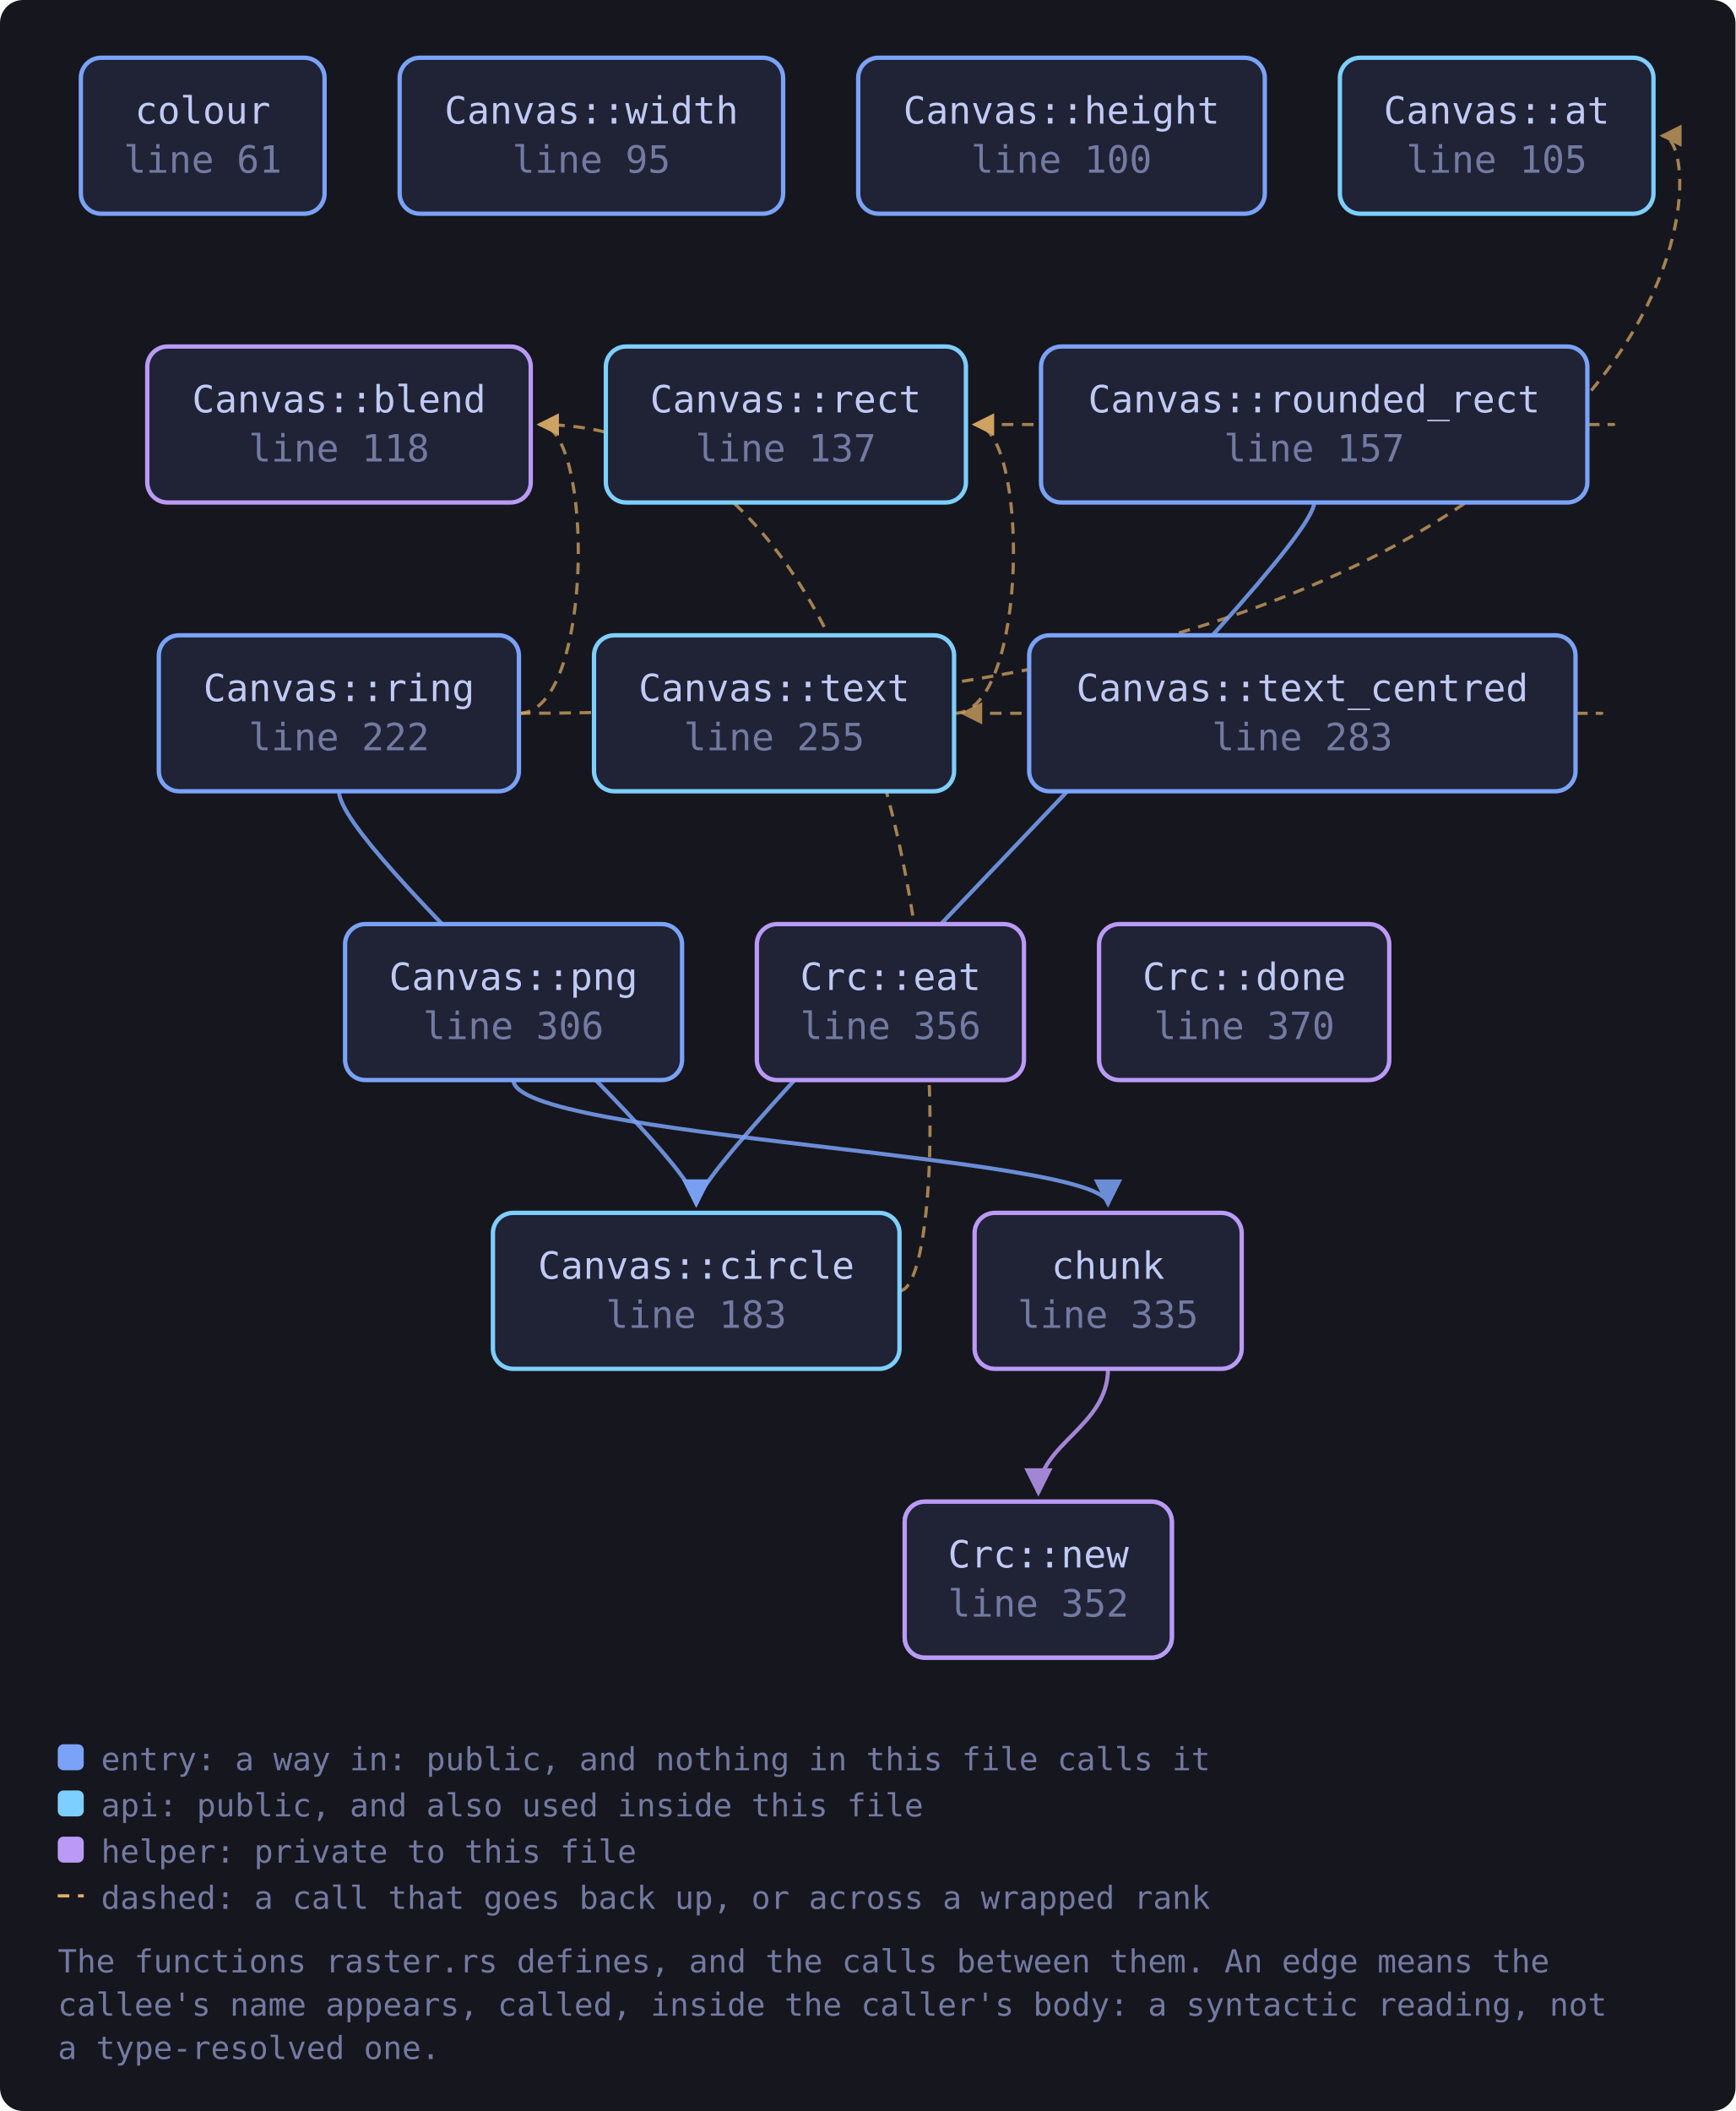
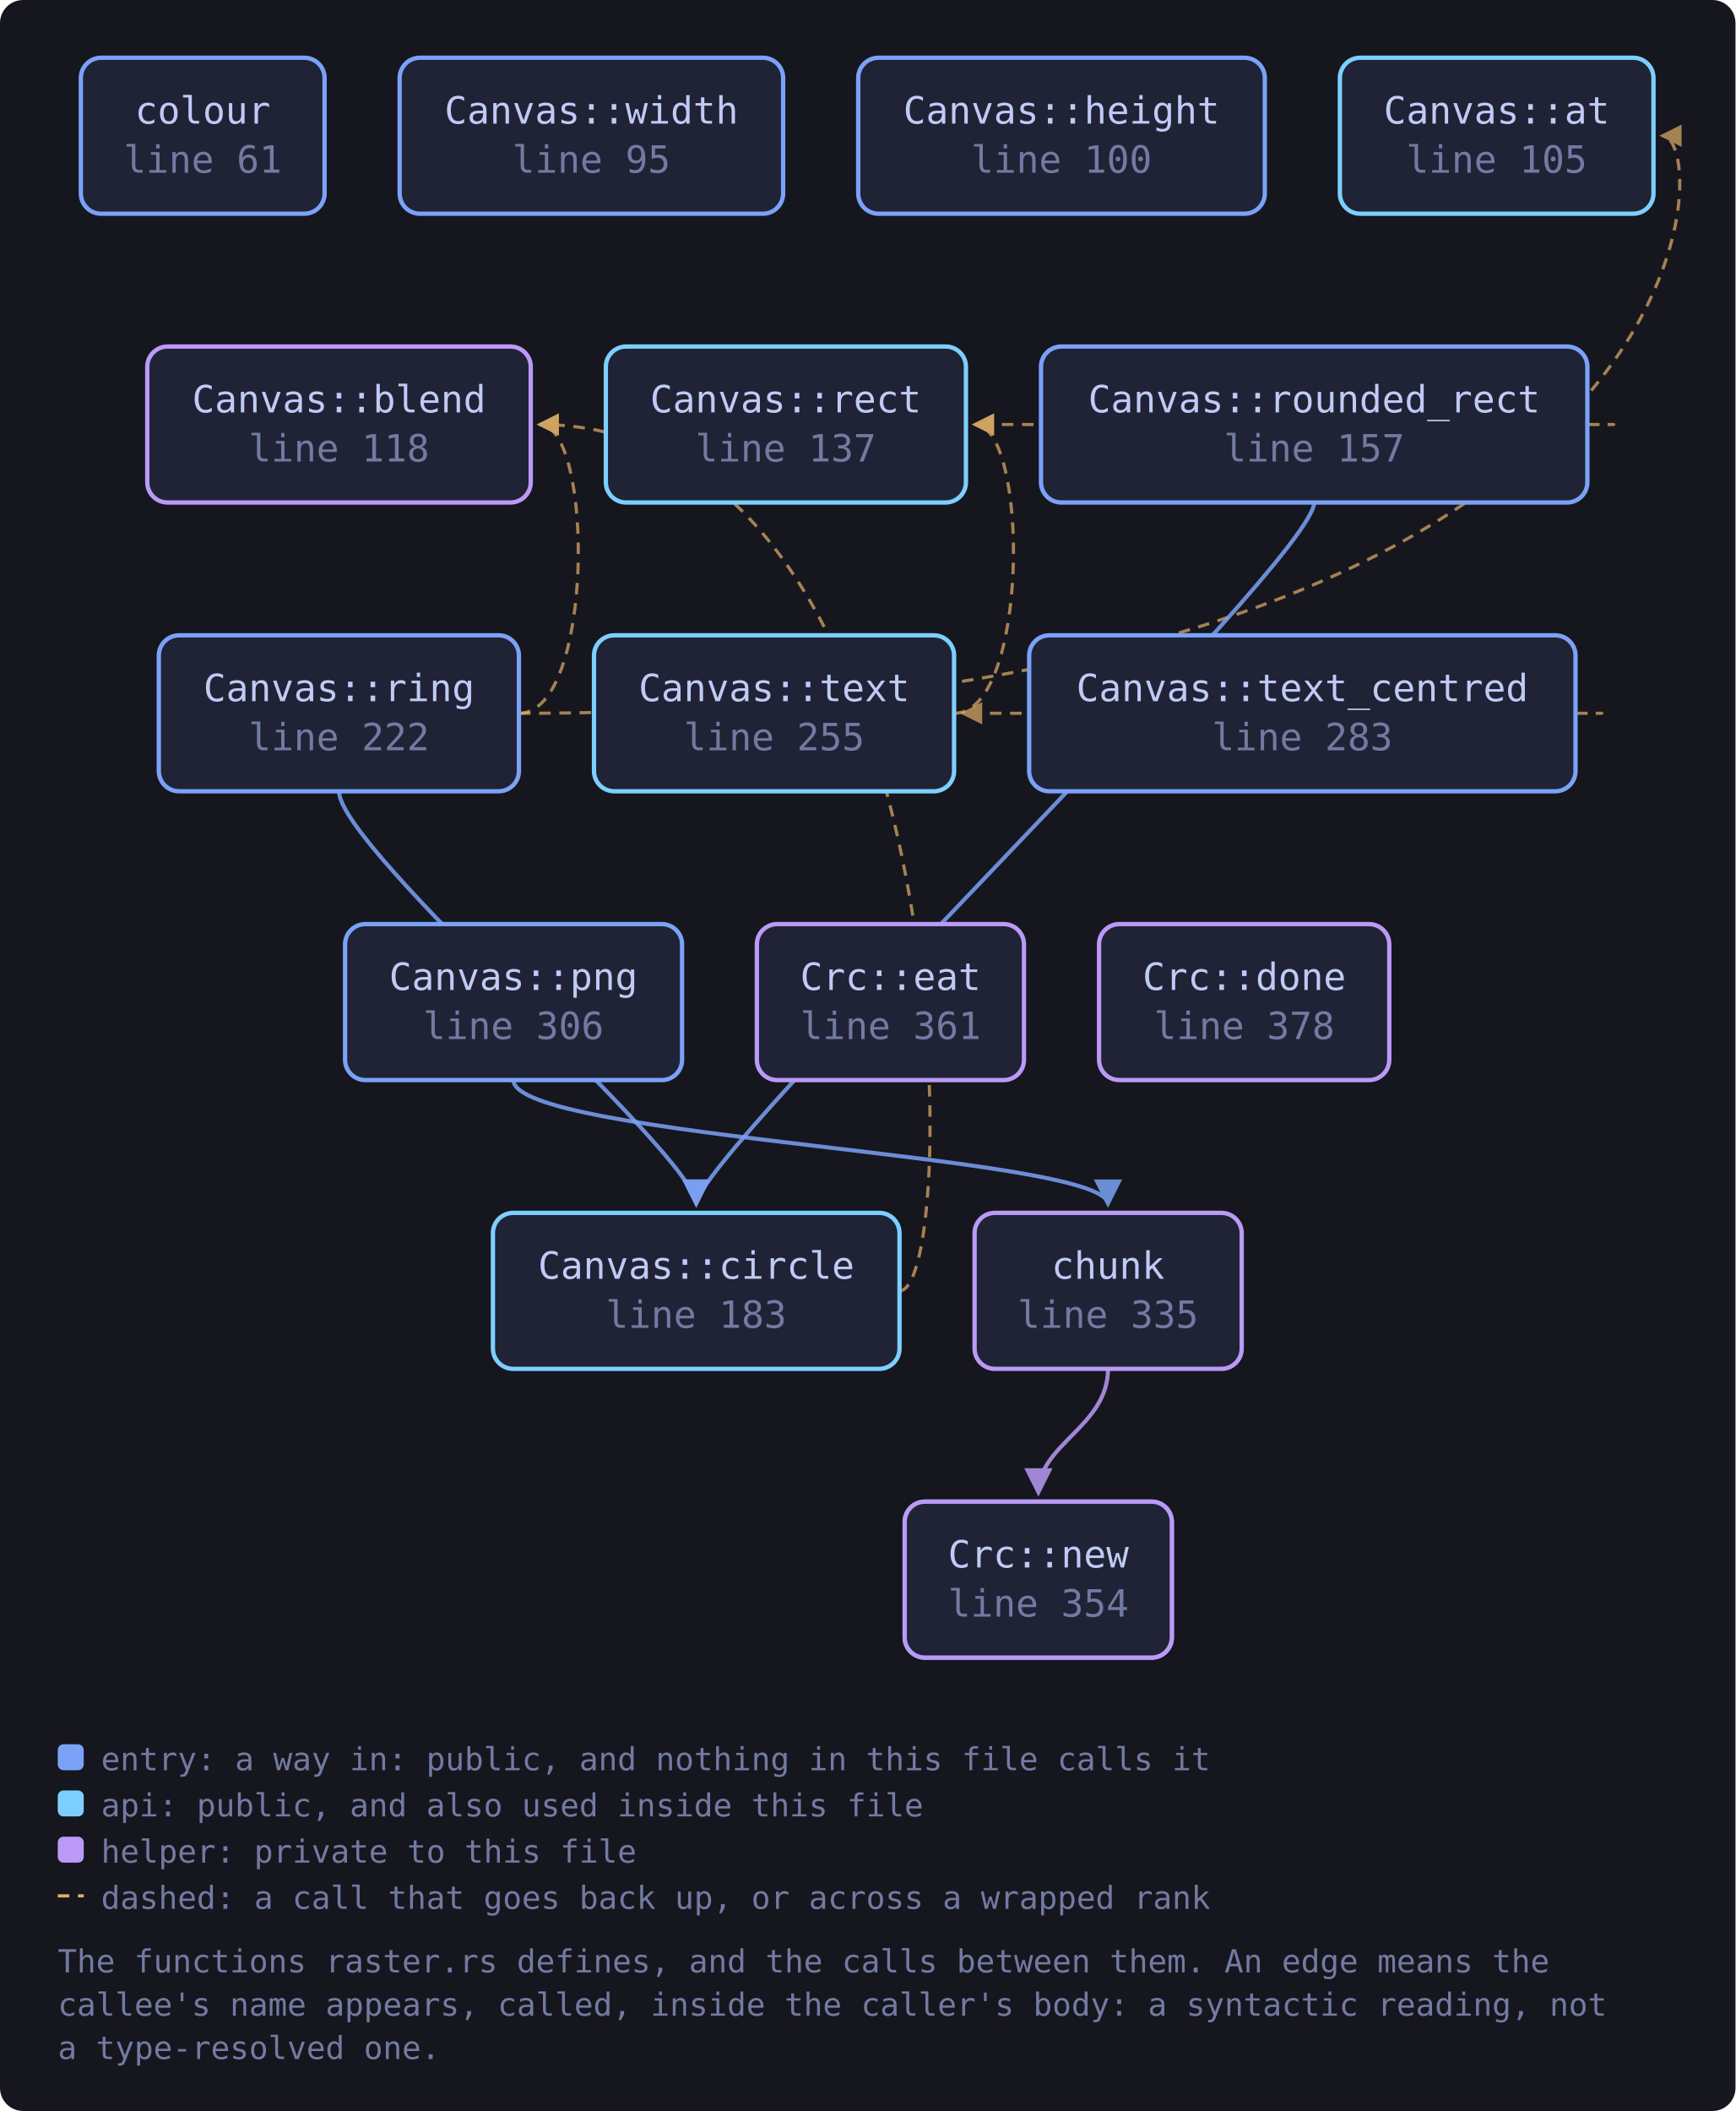
<svg xmlns="http://www.w3.org/2000/svg" viewBox="0 0 601 731" width="601" height="731" style="max-width:100%;height:auto" role="img" aria-label="flowchart">
  <defs>
    <marker id="a-muted" viewBox="0 0 8 8" refX="7" refY="4" markerWidth="7" markerHeight="7" orient="auto-start-reverse">
      <path d="M0 0 L8 4 L0 8 z" fill="var(--muted, #737aa2)" />
    </marker>
    <marker id="a-warn" viewBox="0 0 8 8" refX="7" refY="4" markerWidth="7" markerHeight="7" orient="auto-start-reverse">
      <path d="M0 0 L8 4 L0 8 z" fill="var(--warn, #e0af68)" />
    </marker>
    <marker id="a-accent" viewBox="0 0 8 8" refX="7" refY="4" markerWidth="7" markerHeight="7" orient="auto-start-reverse">
      <path d="M0 0 L8 4 L0 8 z" fill="var(--accent, #7aa2f7)" />
    </marker>
    <marker id="a-cyan" viewBox="0 0 8 8" refX="7" refY="4" markerWidth="7" markerHeight="7" orient="auto-start-reverse">
      <path d="M0 0 L8 4 L0 8 z" fill="var(--cyan, #7dcfff)" />
    </marker>
    <marker id="a-accent-2" viewBox="0 0 8 8" refX="7" refY="4" markerWidth="7" markerHeight="7" orient="auto-start-reverse">
      <path d="M0 0 L8 4 L0 8 z" fill="var(--accent-2, #bb9af7)" />
    </marker>
  </defs>
  <rect x="0" y="0" width="601" height="731" fill="var(--bg-inset, #16161e)" rx="8" />
  <path d="M383.7 474.0 C 383.7 494.0, 359.6 500.0, 359.6 517.0" fill="none" stroke="var(--accent-2, #bb9af7)" stroke-width="1.4" opacity="0.85" marker-end="url(#a-accent-2)" />
  <path d="M311.5 447.0 C 333.5 447.0, 333.5 147.0, 186.8 147.0" fill="none" stroke="var(--warn, #e0af68)" stroke-width="1.1" opacity="0.7" stroke-dasharray="4 3" marker-end="url(#a-warn)" />
  <path d="M177.8 374.0 C 177.8 394.0, 383.7 400.0, 383.7 417.0" fill="none" stroke="var(--accent, #7aa2f7)" stroke-width="1.4" opacity="0.85" marker-end="url(#a-accent)" />
  <path d="M179.7 247.0 C 594.6 247.0, 594.6 47.0, 575.6 47.0" fill="none" stroke="var(--warn, #e0af68)" stroke-width="1.1" opacity="0.7" stroke-dasharray="4 3" marker-end="url(#a-warn)" />
  <path d="M179.7 247.0 C 205.8 247.0, 205.8 147.0, 186.8 147.0" fill="none" stroke="var(--warn, #e0af68)" stroke-width="1.1" opacity="0.7" stroke-dasharray="4 3" marker-end="url(#a-warn)" />
  <path d="M117.4 274.0 C 117.4 294.0, 241.1 400.0, 241.1 417.0" fill="none" stroke="var(--accent, #7aa2f7)" stroke-width="1.4" opacity="0.85" marker-end="url(#a-accent)" />
  <path d="M455.1 174.0 C 455.1 194.0, 241.1 400.0, 241.1 417.0" fill="none" stroke="var(--accent, #7aa2f7)" stroke-width="1.4" opacity="0.85" marker-end="url(#a-accent)" />
  <path d="M549.7 147.0 C 571.7 147.0, 571.7 147.0, 337.5 147.0" fill="none" stroke="var(--warn, #e0af68)" stroke-width="1.1" opacity="0.7" stroke-dasharray="4 3" marker-end="url(#a-warn)" />
  <path d="M330.4 247.0 C 356.5 247.0, 356.5 147.0, 337.5 147.0" fill="none" stroke="var(--warn, #e0af68)" stroke-width="1.1" opacity="0.7" stroke-dasharray="4 3" marker-end="url(#a-warn)" />
  <path d="M545.6 247.0 C 567.6 247.0, 567.6 247.0, 333.4 247.0" fill="none" stroke="var(--warn, #e0af68)" stroke-width="1.1" opacity="0.7" stroke-dasharray="4 3" marker-end="url(#a-warn)" />
  <a href="https://github.com/tilas01/veilvoice/blob/main/crates/veilvoice-video/src/raster.rs#L61" target="_blank" rel="noopener noreferrer">
    <rect x="28.0" y="20.0" width="84.4" height="54.0" rx="7" fill="var(--bg-soft, #1f2335)" stroke="var(--accent, #7aa2f7)" stroke-width="1.5" />
    <text x="70.2" y="42.8" font-family="ui-monospace, SFMono-Regular, Menlo, Consolas, monospace" font-size="13" fill="var(--fg, #c0caf5)" text-anchor="middle">colour</text>
    <text x="70.2" y="59.8" font-family="ui-monospace, SFMono-Regular, Menlo, Consolas, monospace" font-size="13" fill="var(--muted, #737aa2)" text-anchor="middle">line 61</text>
  </a>
  <a href="https://github.com/tilas01/veilvoice/blob/main/crates/veilvoice-video/src/raster.rs#L82" target="_blank" rel="noopener noreferrer">
    <rect x="313.3" y="520.0" width="92.5" height="54.0" rx="7" fill="var(--bg-soft, #1f2335)" stroke="var(--cyan, #7dcfff)" stroke-width="1.5" />
    <text x="359.6" y="542.8" font-family="ui-monospace, SFMono-Regular, Menlo, Consolas, monospace" font-size="13" fill="var(--fg, #c0caf5)" text-anchor="middle">Canvas::new</text>
    <text x="359.6" y="559.8" font-family="ui-monospace, SFMono-Regular, Menlo, Consolas, monospace" font-size="13" fill="var(--muted, #737aa2)" text-anchor="middle">line 82</text>
  </a>
  <a href="https://github.com/tilas01/veilvoice/blob/main/crates/veilvoice-video/src/raster.rs#L95" target="_blank" rel="noopener noreferrer">
    <rect x="138.4" y="20.0" width="132.8" height="54.0" rx="7" fill="var(--bg-soft, #1f2335)" stroke="var(--accent, #7aa2f7)" stroke-width="1.5" />
    <text x="204.8" y="42.8" font-family="ui-monospace, SFMono-Regular, Menlo, Consolas, monospace" font-size="13" fill="var(--fg, #c0caf5)" text-anchor="middle">Canvas::width</text>
    <text x="204.8" y="59.8" font-family="ui-monospace, SFMono-Regular, Menlo, Consolas, monospace" font-size="13" fill="var(--muted, #737aa2)" text-anchor="middle">line 95</text>
  </a>
  <a href="https://github.com/tilas01/veilvoice/blob/main/crates/veilvoice-video/src/raster.rs#L100" target="_blank" rel="noopener noreferrer">
    <rect x="297.2" y="20.0" width="140.8" height="54.0" rx="7" fill="var(--bg-soft, #1f2335)" stroke="var(--accent, #7aa2f7)" stroke-width="1.5" />
    <text x="367.6" y="42.8" font-family="ui-monospace, SFMono-Regular, Menlo, Consolas, monospace" font-size="13" fill="var(--fg, #c0caf5)" text-anchor="middle">Canvas::height</text>
    <text x="367.6" y="59.8" font-family="ui-monospace, SFMono-Regular, Menlo, Consolas, monospace" font-size="13" fill="var(--muted, #737aa2)" text-anchor="middle">line 100</text>
  </a>
  <a href="https://github.com/tilas01/veilvoice/blob/main/crates/veilvoice-video/src/raster.rs#L105" target="_blank" rel="noopener noreferrer">
    <rect x="464.0" y="20.0" width="108.6" height="54.0" rx="7" fill="var(--bg-soft, #1f2335)" stroke="var(--cyan, #7dcfff)" stroke-width="1.5" />
    <text x="518.3" y="42.8" font-family="ui-monospace, SFMono-Regular, Menlo, Consolas, monospace" font-size="13" fill="var(--fg, #c0caf5)" text-anchor="middle">Canvas::at</text>
    <text x="518.3" y="59.8" font-family="ui-monospace, SFMono-Regular, Menlo, Consolas, monospace" font-size="13" fill="var(--muted, #737aa2)" text-anchor="middle">line 105</text>
  </a>
  <a href="https://github.com/tilas01/veilvoice/blob/main/crates/veilvoice-video/src/raster.rs#L118" target="_blank" rel="noopener noreferrer">
    <rect x="51.0" y="120.0" width="132.8" height="54.0" rx="7" fill="var(--bg-soft, #1f2335)" stroke="var(--accent-2, #bb9af7)" stroke-width="1.5" />
    <text x="117.4" y="142.8" font-family="ui-monospace, SFMono-Regular, Menlo, Consolas, monospace" font-size="13" fill="var(--fg, #c0caf5)" text-anchor="middle">Canvas::blend</text>
    <text x="117.4" y="159.8" font-family="ui-monospace, SFMono-Regular, Menlo, Consolas, monospace" font-size="13" fill="var(--muted, #737aa2)" text-anchor="middle">line 118</text>
  </a>
  <a href="https://github.com/tilas01/veilvoice/blob/main/crates/veilvoice-video/src/raster.rs#L137" target="_blank" rel="noopener noreferrer">
    <rect x="209.8" y="120.0" width="124.7" height="54.0" rx="7" fill="var(--bg-soft, #1f2335)" stroke="var(--cyan, #7dcfff)" stroke-width="1.5" />
    <text x="272.1" y="142.8" font-family="ui-monospace, SFMono-Regular, Menlo, Consolas, monospace" font-size="13" fill="var(--fg, #c0caf5)" text-anchor="middle">Canvas::rect</text>
    <text x="272.1" y="159.8" font-family="ui-monospace, SFMono-Regular, Menlo, Consolas, monospace" font-size="13" fill="var(--muted, #737aa2)" text-anchor="middle">line 137</text>
  </a>
  <a href="https://github.com/tilas01/veilvoice/blob/main/crates/veilvoice-video/src/raster.rs#L157" target="_blank" rel="noopener noreferrer">
    <rect x="360.5" y="120.0" width="189.2" height="54.0" rx="7" fill="var(--bg-soft, #1f2335)" stroke="var(--accent, #7aa2f7)" stroke-width="1.5" />
    <text x="455.1" y="142.8" font-family="ui-monospace, SFMono-Regular, Menlo, Consolas, monospace" font-size="13" fill="var(--fg, #c0caf5)" text-anchor="middle">Canvas::rounded_rect</text>
    <text x="455.1" y="159.8" font-family="ui-monospace, SFMono-Regular, Menlo, Consolas, monospace" font-size="13" fill="var(--muted, #737aa2)" text-anchor="middle">line 157</text>
  </a>
  <a href="https://github.com/tilas01/veilvoice/blob/main/crates/veilvoice-video/src/raster.rs#L183" target="_blank" rel="noopener noreferrer">
    <rect x="170.7" y="420.0" width="140.8" height="54.0" rx="7" fill="var(--bg-soft, #1f2335)" stroke="var(--cyan, #7dcfff)" stroke-width="1.5" />
    <text x="241.1" y="442.8" font-family="ui-monospace, SFMono-Regular, Menlo, Consolas, monospace" font-size="13" fill="var(--fg, #c0caf5)" text-anchor="middle">Canvas::circle</text>
    <text x="241.1" y="459.8" font-family="ui-monospace, SFMono-Regular, Menlo, Consolas, monospace" font-size="13" fill="var(--muted, #737aa2)" text-anchor="middle">line 183</text>
  </a>
  <a href="https://github.com/tilas01/veilvoice/blob/main/crates/veilvoice-video/src/raster.rs#L222" target="_blank" rel="noopener noreferrer">
    <rect x="55.0" y="220.0" width="124.7" height="54.0" rx="7" fill="var(--bg-soft, #1f2335)" stroke="var(--accent, #7aa2f7)" stroke-width="1.5" />
    <text x="117.4" y="242.8" font-family="ui-monospace, SFMono-Regular, Menlo, Consolas, monospace" font-size="13" fill="var(--fg, #c0caf5)" text-anchor="middle">Canvas::ring</text>
    <text x="117.4" y="259.8" font-family="ui-monospace, SFMono-Regular, Menlo, Consolas, monospace" font-size="13" fill="var(--muted, #737aa2)" text-anchor="middle">line 222</text>
  </a>
  <a href="https://github.com/tilas01/veilvoice/blob/main/crates/veilvoice-video/src/raster.rs#L255" target="_blank" rel="noopener noreferrer">
    <rect x="205.7" y="220.0" width="124.7" height="54.0" rx="7" fill="var(--bg-soft, #1f2335)" stroke="var(--cyan, #7dcfff)" stroke-width="1.5" />
    <text x="268.1" y="242.8" font-family="ui-monospace, SFMono-Regular, Menlo, Consolas, monospace" font-size="13" fill="var(--fg, #c0caf5)" text-anchor="middle">Canvas::text</text>
    <text x="268.1" y="259.8" font-family="ui-monospace, SFMono-Regular, Menlo, Consolas, monospace" font-size="13" fill="var(--muted, #737aa2)" text-anchor="middle">line 255</text>
  </a>
  <a href="https://github.com/tilas01/veilvoice/blob/main/crates/veilvoice-video/src/raster.rs#L283" target="_blank" rel="noopener noreferrer">
    <rect x="356.4" y="220.0" width="189.2" height="54.0" rx="7" fill="var(--bg-soft, #1f2335)" stroke="var(--accent, #7aa2f7)" stroke-width="1.5" />
    <text x="451.0" y="242.8" font-family="ui-monospace, SFMono-Regular, Menlo, Consolas, monospace" font-size="13" fill="var(--fg, #c0caf5)" text-anchor="middle">Canvas::text_centred</text>
    <text x="451.0" y="259.8" font-family="ui-monospace, SFMono-Regular, Menlo, Consolas, monospace" font-size="13" fill="var(--muted, #737aa2)" text-anchor="middle">line 283</text>
  </a>
  <a href="https://github.com/tilas01/veilvoice/blob/main/crates/veilvoice-video/src/raster.rs#L306" target="_blank" rel="noopener noreferrer">
    <rect x="119.5" y="320.0" width="116.7" height="54.0" rx="7" fill="var(--bg-soft, #1f2335)" stroke="var(--accent, #7aa2f7)" stroke-width="1.5" />
    <text x="177.8" y="342.8" font-family="ui-monospace, SFMono-Regular, Menlo, Consolas, monospace" font-size="13" fill="var(--fg, #c0caf5)" text-anchor="middle">Canvas::png</text>
    <text x="177.8" y="359.8" font-family="ui-monospace, SFMono-Regular, Menlo, Consolas, monospace" font-size="13" fill="var(--muted, #737aa2)" text-anchor="middle">line 306</text>
  </a>
  <a href="https://github.com/tilas01/veilvoice/blob/main/crates/veilvoice-video/src/raster.rs#L335" target="_blank" rel="noopener noreferrer">
    <rect x="337.5" y="420.0" width="92.5" height="54.0" rx="7" fill="var(--bg-soft, #1f2335)" stroke="var(--accent-2, #bb9af7)" stroke-width="1.5" />
    <text x="383.7" y="442.8" font-family="ui-monospace, SFMono-Regular, Menlo, Consolas, monospace" font-size="13" fill="var(--fg, #c0caf5)" text-anchor="middle">chunk</text>
    <text x="383.7" y="459.8" font-family="ui-monospace, SFMono-Regular, Menlo, Consolas, monospace" font-size="13" fill="var(--muted, #737aa2)" text-anchor="middle">line 335</text>
  </a>
-   <a href="https://github.com/tilas01/veilvoice/blob/main/crates/veilvoice-video/src/raster.rs#L352" target="_blank" rel="noopener noreferrer">
+   <a href="https://github.com/tilas01/veilvoice/blob/main/crates/veilvoice-video/src/raster.rs#L354" target="_blank" rel="noopener noreferrer">
    <rect x="313.3" y="520.0" width="92.5" height="54.0" rx="7" fill="var(--bg-soft, #1f2335)" stroke="var(--accent-2, #bb9af7)" stroke-width="1.5" />
    <text x="359.6" y="542.8" font-family="ui-monospace, SFMono-Regular, Menlo, Consolas, monospace" font-size="13" fill="var(--fg, #c0caf5)" text-anchor="middle">Crc::new</text>
-     <text x="359.6" y="559.8" font-family="ui-monospace, SFMono-Regular, Menlo, Consolas, monospace" font-size="13" fill="var(--muted, #737aa2)" text-anchor="middle">line 352</text>
+     <text x="359.6" y="559.8" font-family="ui-monospace, SFMono-Regular, Menlo, Consolas, monospace" font-size="13" fill="var(--muted, #737aa2)" text-anchor="middle">line 354</text>
  </a>
-   <a href="https://github.com/tilas01/veilvoice/blob/main/crates/veilvoice-video/src/raster.rs#L356" target="_blank" rel="noopener noreferrer">
+   <a href="https://github.com/tilas01/veilvoice/blob/main/crates/veilvoice-video/src/raster.rs#L361" target="_blank" rel="noopener noreferrer">
    <rect x="262.1" y="320.0" width="92.5" height="54.0" rx="7" fill="var(--bg-soft, #1f2335)" stroke="var(--accent-2, #bb9af7)" stroke-width="1.5" />
    <text x="308.4" y="342.8" font-family="ui-monospace, SFMono-Regular, Menlo, Consolas, monospace" font-size="13" fill="var(--fg, #c0caf5)" text-anchor="middle">Crc::eat</text>
-     <text x="308.4" y="359.8" font-family="ui-monospace, SFMono-Regular, Menlo, Consolas, monospace" font-size="13" fill="var(--muted, #737aa2)" text-anchor="middle">line 356</text>
+     <text x="308.4" y="359.8" font-family="ui-monospace, SFMono-Regular, Menlo, Consolas, monospace" font-size="13" fill="var(--muted, #737aa2)" text-anchor="middle">line 361</text>
  </a>
-   <a href="https://github.com/tilas01/veilvoice/blob/main/crates/veilvoice-video/src/raster.rs#L370" target="_blank" rel="noopener noreferrer">
+   <a href="https://github.com/tilas01/veilvoice/blob/main/crates/veilvoice-video/src/raster.rs#L378" target="_blank" rel="noopener noreferrer">
    <rect x="380.6" y="320.0" width="100.5" height="54.0" rx="7" fill="var(--bg-soft, #1f2335)" stroke="var(--accent-2, #bb9af7)" stroke-width="1.5" />
    <text x="430.9" y="342.8" font-family="ui-monospace, SFMono-Regular, Menlo, Consolas, monospace" font-size="13" fill="var(--fg, #c0caf5)" text-anchor="middle">Crc::done</text>
-     <text x="430.9" y="359.8" font-family="ui-monospace, SFMono-Regular, Menlo, Consolas, monospace" font-size="13" fill="var(--muted, #737aa2)" text-anchor="middle">line 370</text>
+     <text x="430.9" y="359.8" font-family="ui-monospace, SFMono-Regular, Menlo, Consolas, monospace" font-size="13" fill="var(--muted, #737aa2)" text-anchor="middle">line 378</text>
  </a>
  <rect x="20.0" y="604.0" width="9" height="9" rx="2" fill="var(--accent, #7aa2f7)" />
  <text x="35.0" y="613.0" font-family="ui-monospace, SFMono-Regular, Menlo, Consolas, monospace" font-size="11" fill="var(--muted, #737aa2)">entry: a way in: public, and nothing in this file calls it</text>
  <rect x="20.0" y="620.0" width="9" height="9" rx="2" fill="var(--cyan, #7dcfff)" />
  <text x="35.0" y="629.0" font-family="ui-monospace, SFMono-Regular, Menlo, Consolas, monospace" font-size="11" fill="var(--muted, #737aa2)">api: public, and also used inside this file</text>
  <rect x="20.0" y="636.0" width="9" height="9" rx="2" fill="var(--accent-2, #bb9af7)" />
  <text x="35.0" y="645.0" font-family="ui-monospace, SFMono-Regular, Menlo, Consolas, monospace" font-size="11" fill="var(--muted, #737aa2)">helper: private to this file</text>
  <path d="M20.0 656.5 L29.0 656.5" stroke="var(--warn, #e0af68)" stroke-width="1.1" stroke-dasharray="4 3" />
  <text x="35.0" y="661.0" font-family="ui-monospace, SFMono-Regular, Menlo, Consolas, monospace" font-size="11" fill="var(--muted, #737aa2)">dashed: a call that goes back up, or across a wrapped rank</text>
  <text x="20.0" y="683.0" font-family="ui-monospace, SFMono-Regular, Menlo, Consolas, monospace" font-size="11" fill="var(--muted, #737aa2)">The functions raster.rs defines, and the calls between them. An edge means the</text>
  <text x="20.0" y="698.0" font-family="ui-monospace, SFMono-Regular, Menlo, Consolas, monospace" font-size="11" fill="var(--muted, #737aa2)">callee's name appears, called, inside the caller's body: a syntactic reading, not</text>
  <text x="20.0" y="713.0" font-family="ui-monospace, SFMono-Regular, Menlo, Consolas, monospace" font-size="11" fill="var(--muted, #737aa2)">a type-resolved one.</text>
</svg>
